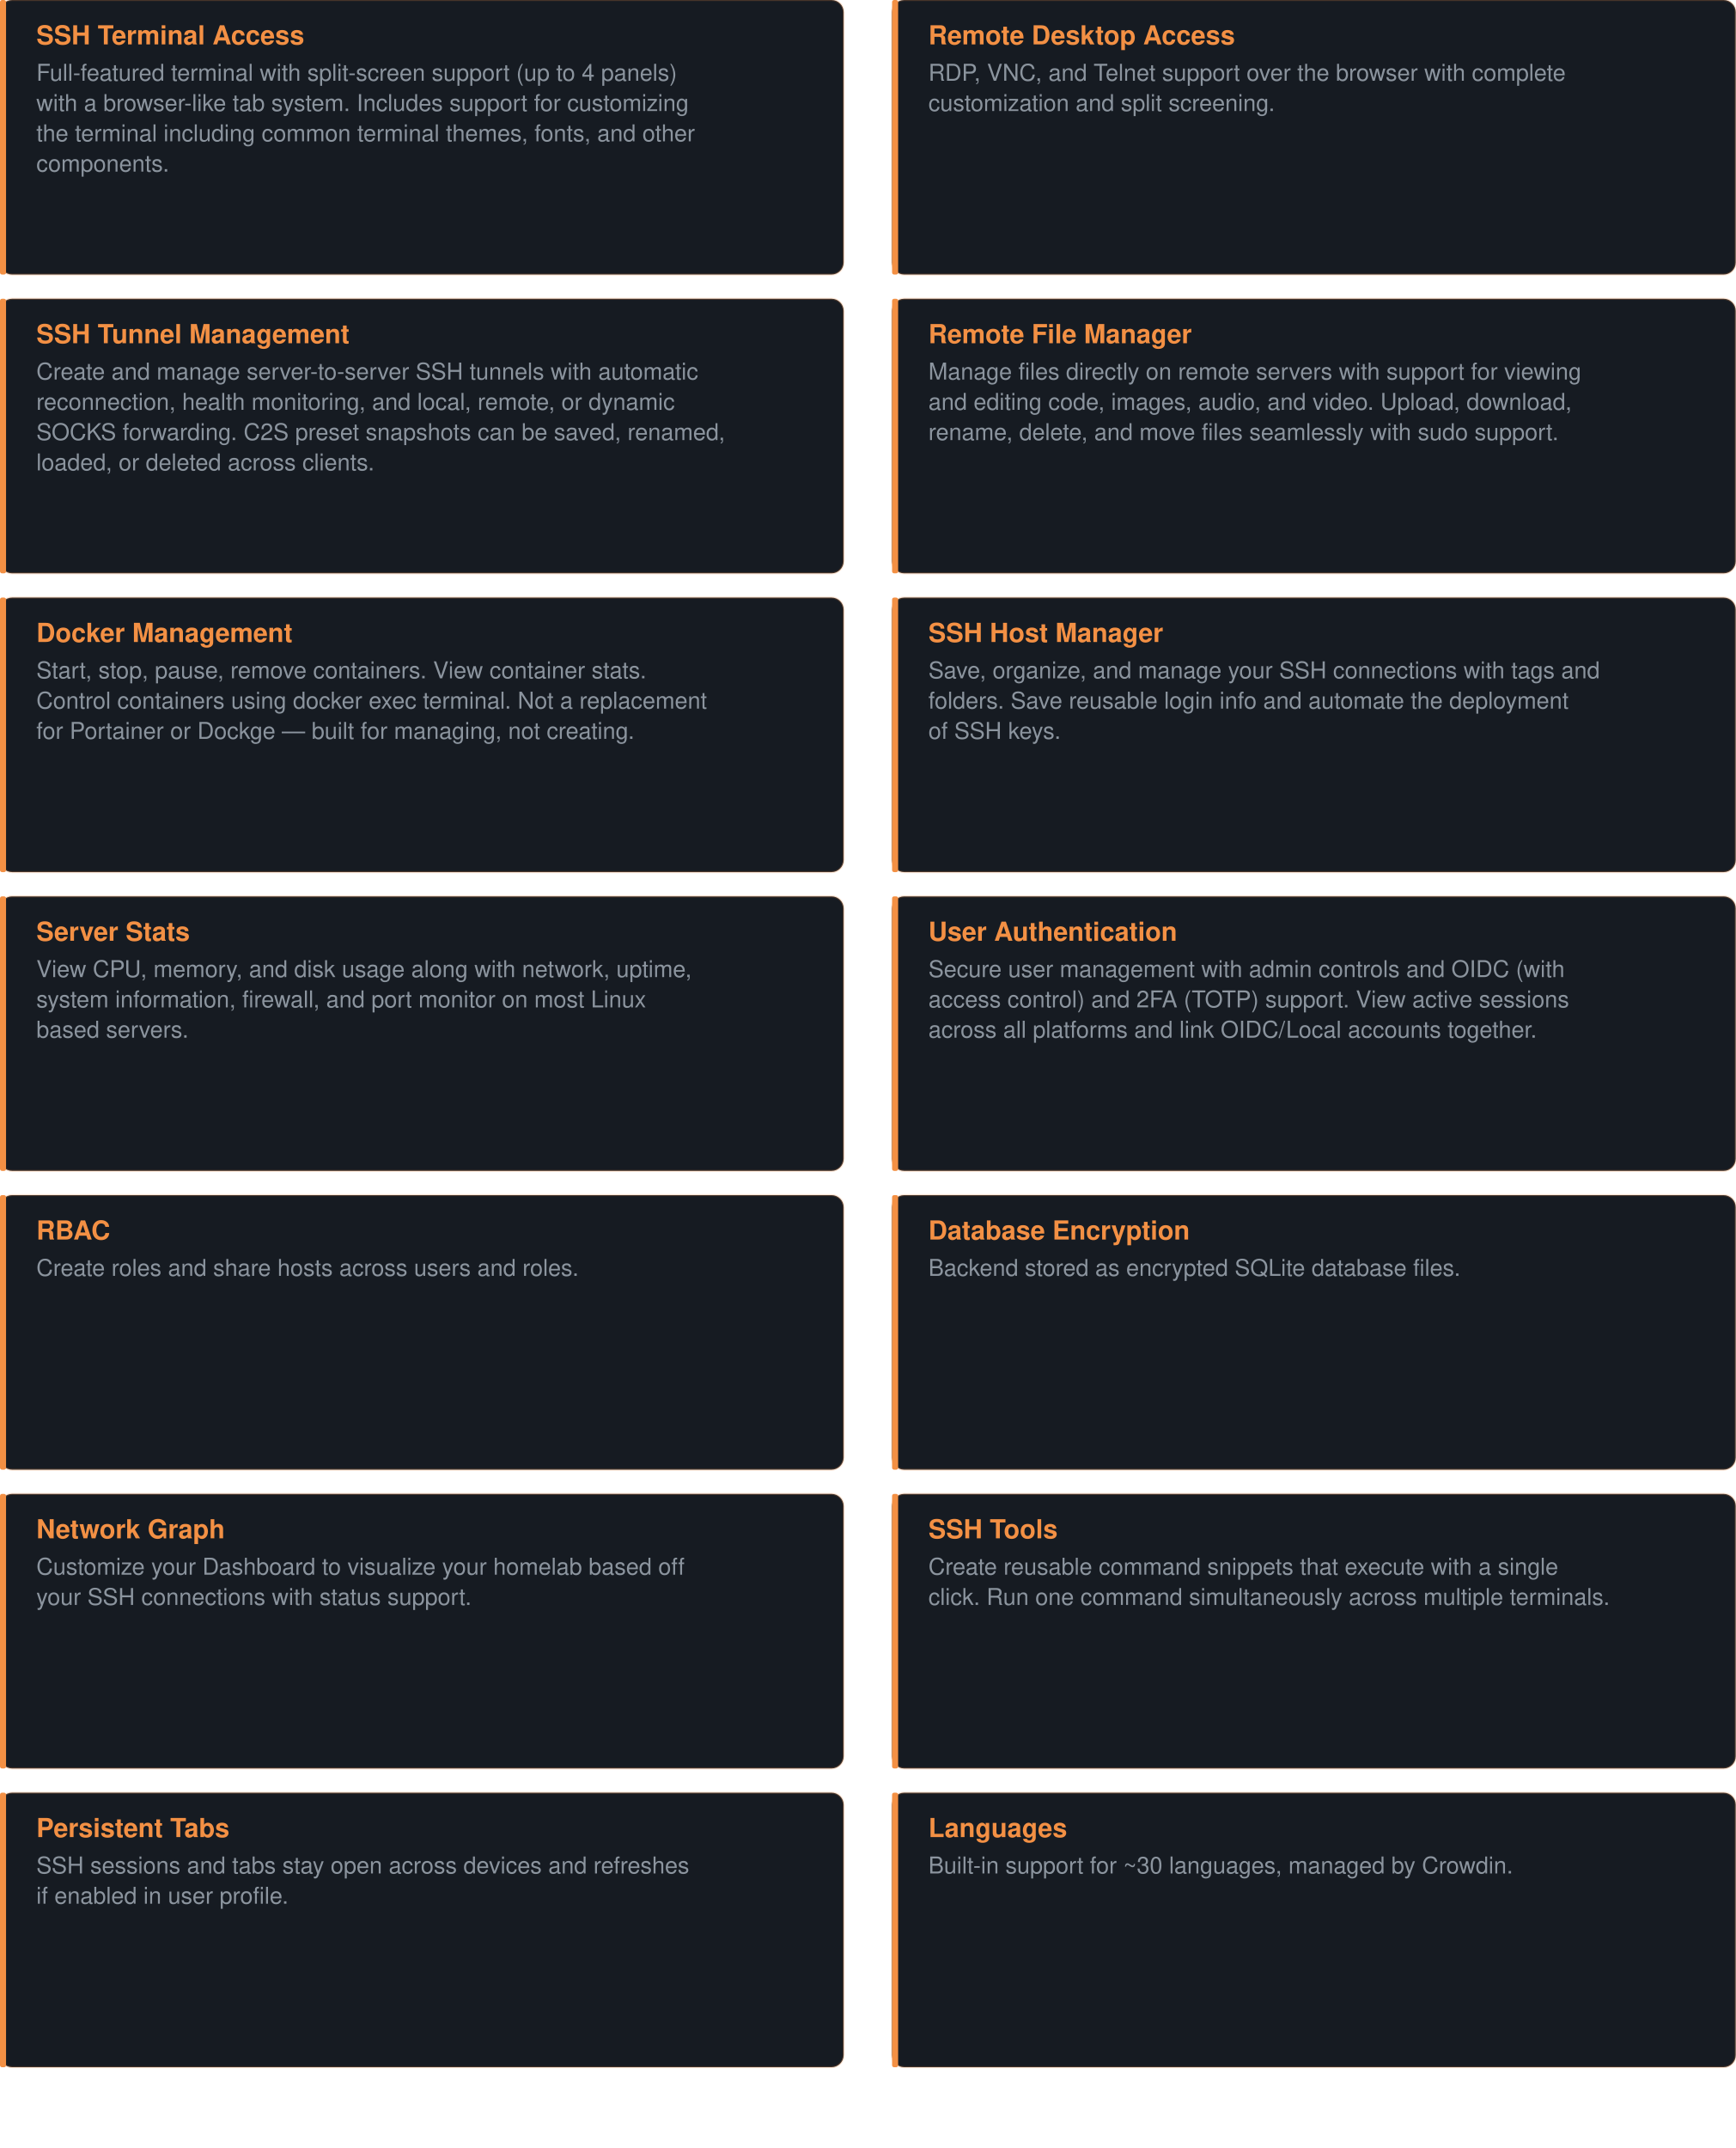
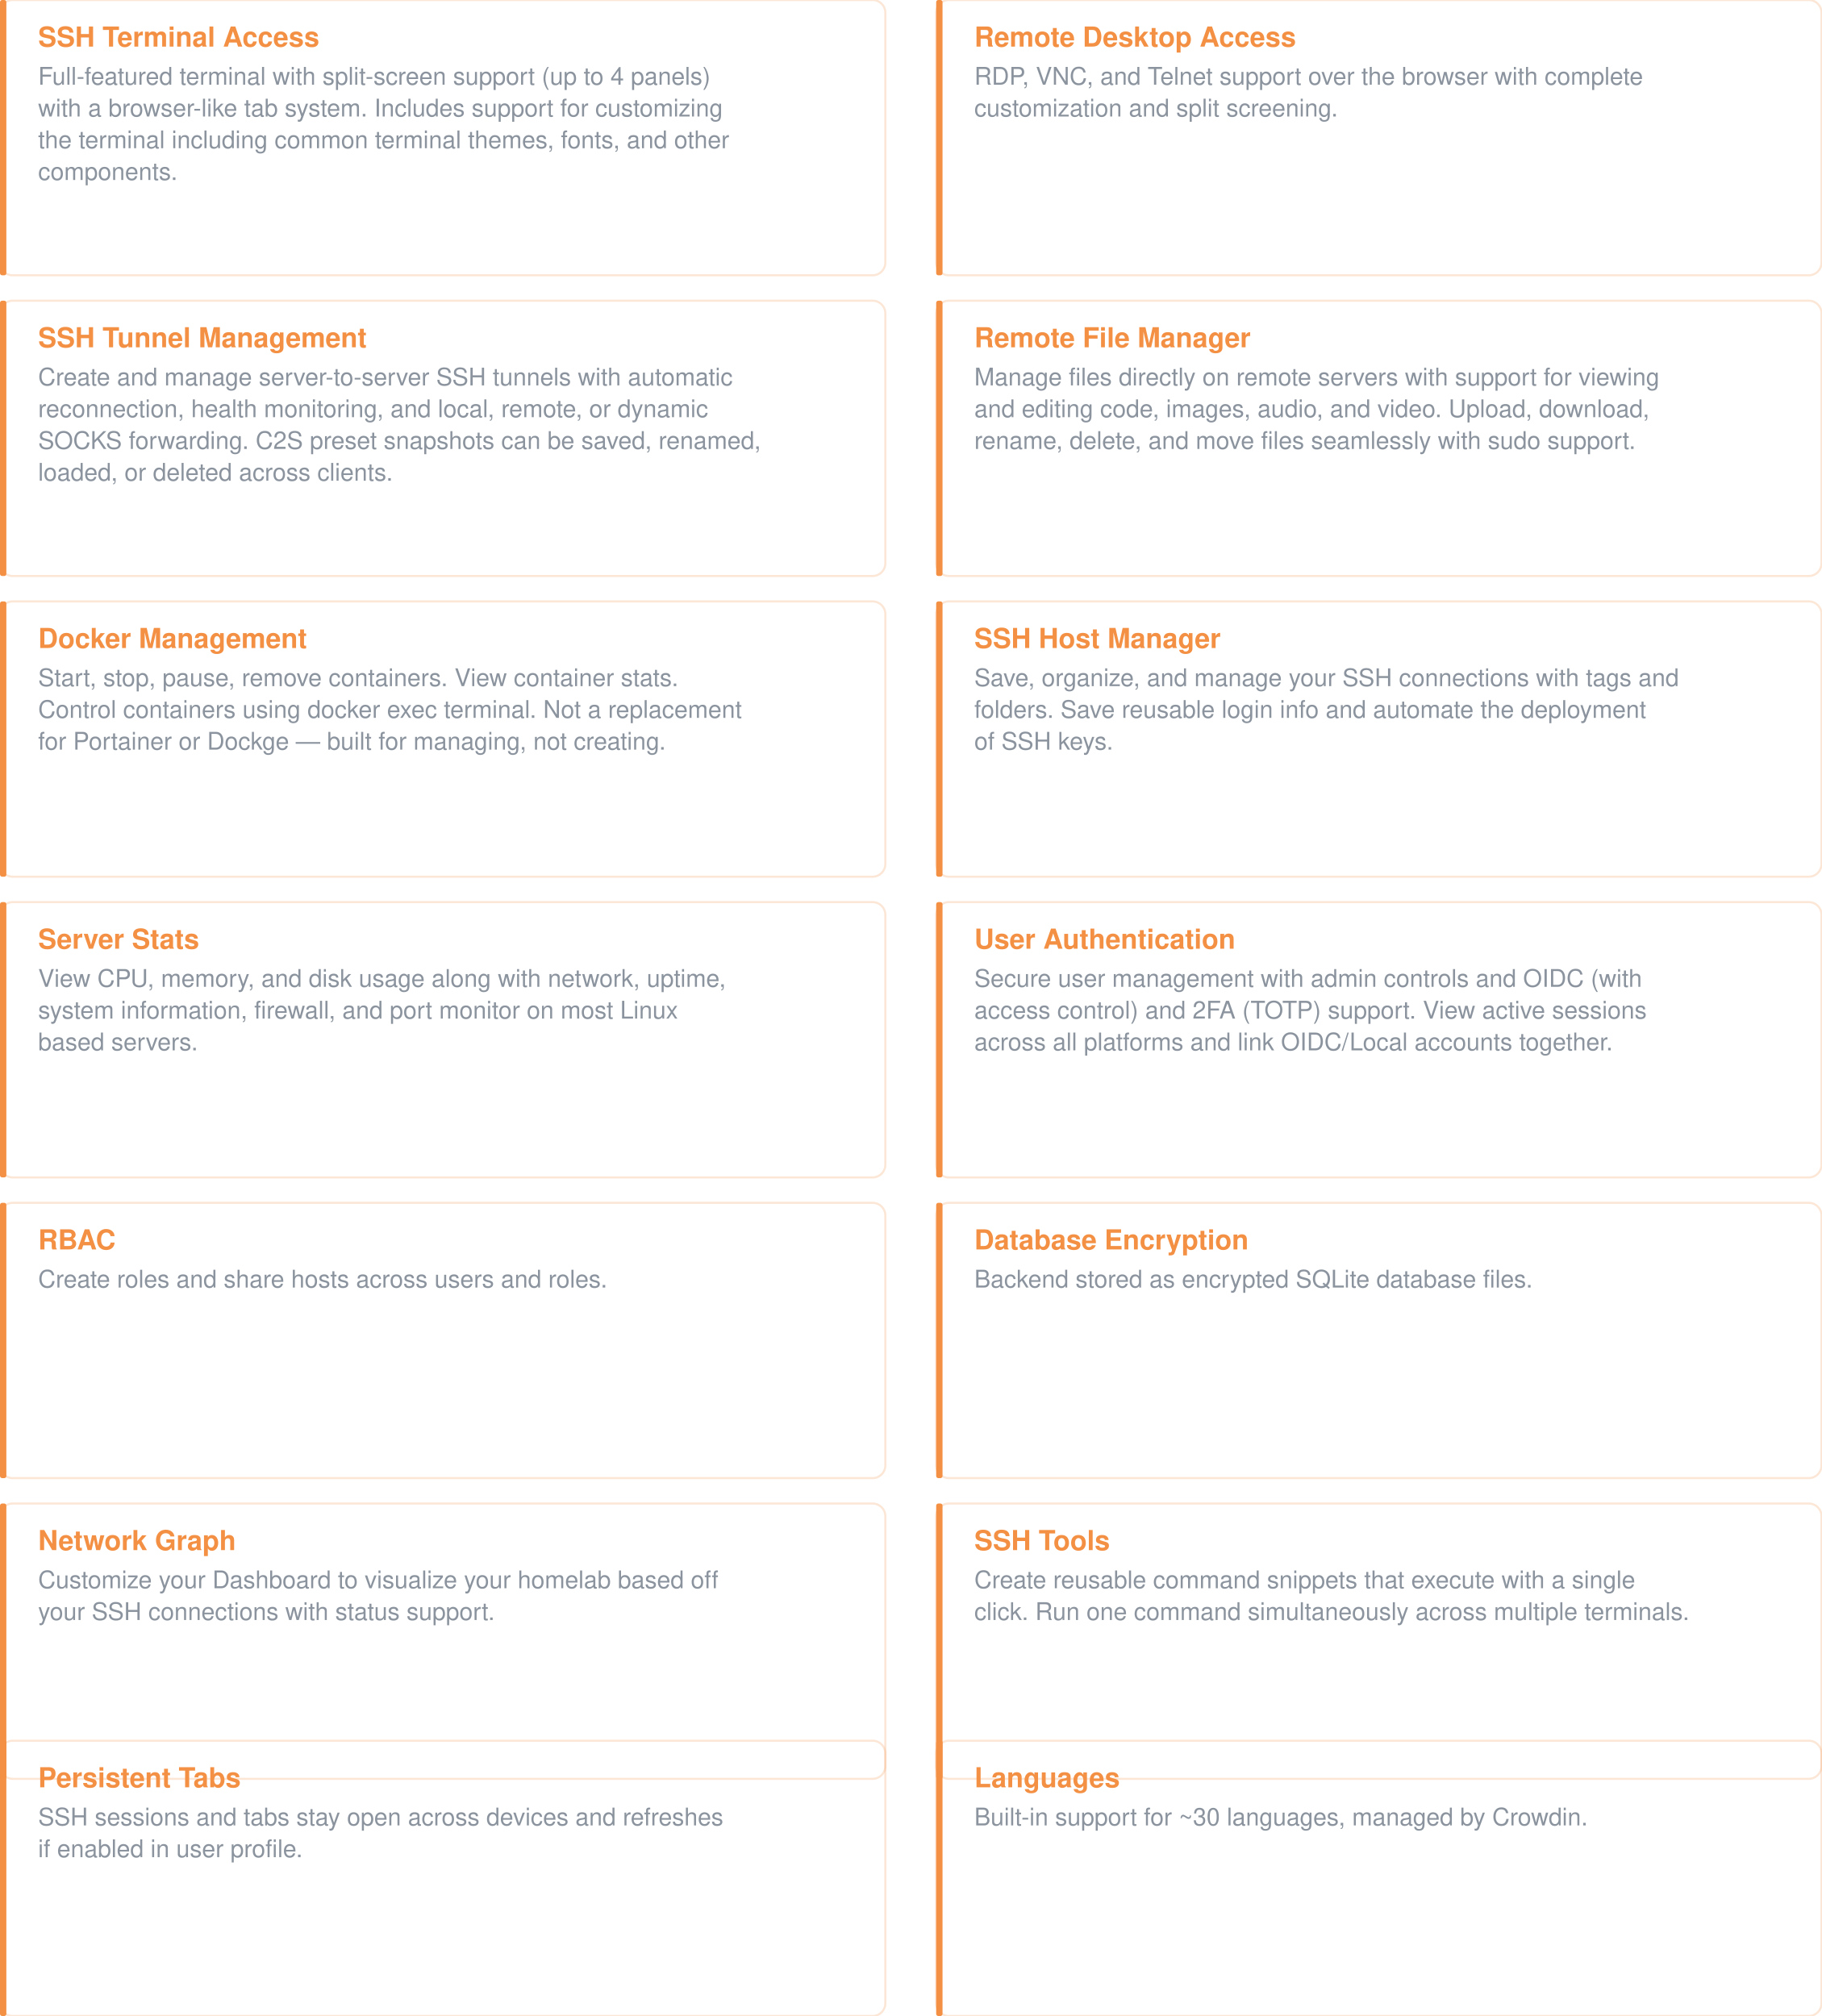
- <svg xmlns="http://www.w3.org/2000/svg" width="860" height="1064" viewBox="0 0 860 1064">
+ <svg xmlns="http://www.w3.org/2000/svg" width="860" height="952" viewBox="0 0 860 952">
  <defs>
    <style>
-       .card-bg { fill: #161b22; }
      .card-border { fill: none; stroke: #F39044; stroke-opacity: 0.22; stroke-width: 1; }
      .card-accent { fill: #F39044; }
      .feat-title { font-family: -apple-system, BlinkMacSystemFont, 'Segoe UI', Helvetica, Arial, sans-serif; font-size: 13px; font-weight: 700; fill: #F39044; }
      .feat-body { font-family: -apple-system, BlinkMacSystemFont, 'Segoe UI', Helvetica, Arial, sans-serif; font-size: 11.5px; fill: #8b949e; }
    </style>
  </defs>
-   <rect width="860" height="1064" fill="none" />
-   <rect x="0" y="0" width="418" height="136" rx="6" class="card-bg" />
-   <rect x="0" y="0" width="418" height="136" rx="6" class="card-border" />
-   <rect x="0" y="0" width="3" height="136" rx="1" class="card-accent" />
+   <rect x="0" y="0" width="418" height="130" rx="6" fill="transparent" class="card-border" />
+   <rect x="0" y="0" width="3" height="130" rx="1" class="card-accent" />
  <text x="18" y="22" class="feat-title">SSH Terminal Access</text>
  <text x="18" y="40" class="feat-body">Full-featured terminal with split-screen support (up to 4 panels)</text>
  <text x="18" y="55" class="feat-body">with a browser-like tab system. Includes support for customizing</text>
  <text x="18" y="70" class="feat-body">the terminal including common terminal themes, fonts, and other</text>
  <text x="18" y="85" class="feat-body">components.</text>
-   <rect x="442" y="0" width="418" height="136" rx="6" class="card-bg" />
-   <rect x="442" y="0" width="418" height="136" rx="6" class="card-border" />
-   <rect x="442" y="0" width="3" height="136" rx="1" class="card-accent" />
+   <rect x="442" y="0" width="418" height="130" rx="6" fill="transparent" class="card-border" />
+   <rect x="442" y="0" width="3" height="130" rx="1" class="card-accent" />
  <text x="460" y="22" class="feat-title">Remote Desktop Access</text>
  <text x="460" y="40" class="feat-body">RDP, VNC, and Telnet support over the browser with complete</text>
  <text x="460" y="55" class="feat-body">customization and split screening.</text>
-   <rect x="0" y="148" width="418" height="136" rx="6" class="card-bg" />
-   <rect x="0" y="148" width="418" height="136" rx="6" class="card-border" />
-   <rect x="0" y="148" width="3" height="136" rx="1" class="card-accent" />
-   <text x="18" y="170" class="feat-title">SSH Tunnel Management</text>
-   <text x="18" y="188" class="feat-body">Create and manage server-to-server SSH tunnels with automatic</text>
-   <text x="18" y="203" class="feat-body">reconnection, health monitoring, and local, remote, or dynamic</text>
-   <text x="18" y="218" class="feat-body">SOCKS forwarding. C2S preset snapshots can be saved, renamed,</text>
-   <text x="18" y="233" class="feat-body">loaded, or deleted across clients.</text>
-   <rect x="442" y="148" width="418" height="136" rx="6" class="card-bg" />
-   <rect x="442" y="148" width="418" height="136" rx="6" class="card-border" />
-   <rect x="442" y="148" width="3" height="136" rx="1" class="card-accent" />
-   <text x="460" y="170" class="feat-title">Remote File Manager</text>
-   <text x="460" y="188" class="feat-body">Manage files directly on remote servers with support for viewing</text>
-   <text x="460" y="203" class="feat-body">and editing code, images, audio, and video. Upload, download,</text>
-   <text x="460" y="218" class="feat-body">rename, delete, and move files seamlessly with sudo support.</text>
-   <rect x="0" y="296" width="418" height="136" rx="6" class="card-bg" />
-   <rect x="0" y="296" width="418" height="136" rx="6" class="card-border" />
-   <rect x="0" y="296" width="3" height="136" rx="1" class="card-accent" />
-   <text x="18" y="318" class="feat-title">Docker Management</text>
-   <text x="18" y="336" class="feat-body">Start, stop, pause, remove containers. View container stats.</text>
-   <text x="18" y="351" class="feat-body">Control containers using docker exec terminal. Not a replacement</text>
-   <text x="18" y="366" class="feat-body">for Portainer or Dockge — built for managing, not creating.</text>
-   <rect x="442" y="296" width="418" height="136" rx="6" class="card-bg" />
-   <rect x="442" y="296" width="418" height="136" rx="6" class="card-border" />
-   <rect x="442" y="296" width="3" height="136" rx="1" class="card-accent" />
-   <text x="460" y="318" class="feat-title">SSH Host Manager</text>
-   <text x="460" y="336" class="feat-body">Save, organize, and manage your SSH connections with tags and</text>
-   <text x="460" y="351" class="feat-body">folders. Save reusable login info and automate the deployment</text>
-   <text x="460" y="366" class="feat-body">of SSH keys.</text>
-   <rect x="0" y="444" width="418" height="136" rx="6" class="card-bg" />
-   <rect x="0" y="444" width="418" height="136" rx="6" class="card-border" />
-   <rect x="0" y="444" width="3" height="136" rx="1" class="card-accent" />
-   <text x="18" y="466" class="feat-title">Server Stats</text>
-   <text x="18" y="484" class="feat-body">View CPU, memory, and disk usage along with network, uptime,</text>
-   <text x="18" y="499" class="feat-body">system information, firewall, and port monitor on most Linux</text>
-   <text x="18" y="514" class="feat-body">based servers.</text>
-   <rect x="442" y="444" width="418" height="136" rx="6" class="card-bg" />
-   <rect x="442" y="444" width="418" height="136" rx="6" class="card-border" />
-   <rect x="442" y="444" width="3" height="136" rx="1" class="card-accent" />
-   <text x="460" y="466" class="feat-title">User Authentication</text>
-   <text x="460" y="484" class="feat-body">Secure user management with admin controls and OIDC (with</text>
-   <text x="460" y="499" class="feat-body">access control) and 2FA (TOTP) support. View active sessions</text>
-   <text x="460" y="514" class="feat-body">across all platforms and link OIDC/Local accounts together.</text>
-   <rect x="0" y="592" width="418" height="136" rx="6" class="card-bg" />
-   <rect x="0" y="592" width="418" height="136" rx="6" class="card-border" />
-   <rect x="0" y="592" width="3" height="136" rx="1" class="card-accent" />
-   <text x="18" y="614" class="feat-title">RBAC</text>
-   <text x="18" y="632" class="feat-body">Create roles and share hosts across users and roles.</text>
-   <rect x="442" y="592" width="418" height="136" rx="6" class="card-bg" />
-   <rect x="442" y="592" width="418" height="136" rx="6" class="card-border" />
-   <rect x="442" y="592" width="3" height="136" rx="1" class="card-accent" />
-   <text x="460" y="614" class="feat-title">Database Encryption</text>
-   <text x="460" y="632" class="feat-body">Backend stored as encrypted SQLite database files.</text>
-   <rect x="0" y="740" width="418" height="136" rx="6" class="card-bg" />
-   <rect x="0" y="740" width="418" height="136" rx="6" class="card-border" />
-   <rect x="0" y="740" width="3" height="136" rx="1" class="card-accent" />
-   <text x="18" y="762" class="feat-title">Network Graph</text>
-   <text x="18" y="780" class="feat-body">Customize your Dashboard to visualize your homelab based off</text>
-   <text x="18" y="795" class="feat-body">your SSH connections with status support.</text>
-   <rect x="442" y="740" width="418" height="136" rx="6" class="card-bg" />
-   <rect x="442" y="740" width="418" height="136" rx="6" class="card-border" />
-   <rect x="442" y="740" width="3" height="136" rx="1" class="card-accent" />
-   <text x="460" y="762" class="feat-title">SSH Tools</text>
-   <text x="460" y="780" class="feat-body">Create reusable command snippets that execute with a single</text>
-   <text x="460" y="795" class="feat-body">click. Run one command simultaneously across multiple terminals.</text>
-   <rect x="0" y="888" width="418" height="136" rx="6" class="card-bg" />
-   <rect x="0" y="888" width="418" height="136" rx="6" class="card-border" />
-   <rect x="0" y="888" width="3" height="136" rx="1" class="card-accent" />
-   <text x="18" y="910" class="feat-title">Persistent Tabs</text>
-   <text x="18" y="928" class="feat-body">SSH sessions and tabs stay open across devices and refreshes</text>
-   <text x="18" y="943" class="feat-body">if enabled in user profile.</text>
-   <rect x="442" y="888" width="418" height="136" rx="6" class="card-bg" />
-   <rect x="442" y="888" width="418" height="136" rx="6" class="card-border" />
-   <rect x="442" y="888" width="3" height="136" rx="1" class="card-accent" />
-   <text x="460" y="910" class="feat-title">Languages</text>
-   <text x="460" y="928" class="feat-body">Built-in support for ~30 languages, managed by Crowdin.</text>
+   <rect x="0" y="142" width="418" height="130" rx="6" fill="transparent" class="card-border" />
+   <rect x="0" y="142" width="3" height="130" rx="1" class="card-accent" />
+   <text x="18" y="164" class="feat-title">SSH Tunnel Management</text>
+   <text x="18" y="182" class="feat-body">Create and manage server-to-server SSH tunnels with automatic</text>
+   <text x="18" y="197" class="feat-body">reconnection, health monitoring, and local, remote, or dynamic</text>
+   <text x="18" y="212" class="feat-body">SOCKS forwarding. C2S preset snapshots can be saved, renamed,</text>
+   <text x="18" y="227" class="feat-body">loaded, or deleted across clients.</text>
+   <rect x="442" y="142" width="418" height="130" rx="6" fill="transparent" class="card-border" />
+   <rect x="442" y="142" width="3" height="130" rx="1" class="card-accent" />
+   <text x="460" y="164" class="feat-title">Remote File Manager</text>
+   <text x="460" y="182" class="feat-body">Manage files directly on remote servers with support for viewing</text>
+   <text x="460" y="197" class="feat-body">and editing code, images, audio, and video. Upload, download,</text>
+   <text x="460" y="212" class="feat-body">rename, delete, and move files seamlessly with sudo support.</text>
+   <rect x="0" y="284" width="418" height="130" rx="6" fill="transparent" class="card-border" />
+   <rect x="0" y="284" width="3" height="130" rx="1" class="card-accent" />
+   <text x="18" y="306" class="feat-title">Docker Management</text>
+   <text x="18" y="324" class="feat-body">Start, stop, pause, remove containers. View container stats.</text>
+   <text x="18" y="339" class="feat-body">Control containers using docker exec terminal. Not a replacement</text>
+   <text x="18" y="354" class="feat-body">for Portainer or Dockge — built for managing, not creating.</text>
+   <rect x="442" y="284" width="418" height="130" rx="6" fill="transparent" class="card-border" />
+   <rect x="442" y="284" width="3" height="130" rx="1" class="card-accent" />
+   <text x="460" y="306" class="feat-title">SSH Host Manager</text>
+   <text x="460" y="324" class="feat-body">Save, organize, and manage your SSH connections with tags and</text>
+   <text x="460" y="339" class="feat-body">folders. Save reusable login info and automate the deployment</text>
+   <text x="460" y="354" class="feat-body">of SSH keys.</text>
+   <rect x="0" y="426" width="418" height="130" rx="6" fill="transparent" class="card-border" />
+   <rect x="0" y="426" width="3" height="130" rx="1" class="card-accent" />
+   <text x="18" y="448" class="feat-title">Server Stats</text>
+   <text x="18" y="466" class="feat-body">View CPU, memory, and disk usage along with network, uptime,</text>
+   <text x="18" y="481" class="feat-body">system information, firewall, and port monitor on most Linux</text>
+   <text x="18" y="496" class="feat-body">based servers.</text>
+   <rect x="442" y="426" width="418" height="130" rx="6" fill="transparent" class="card-border" />
+   <rect x="442" y="426" width="3" height="130" rx="1" class="card-accent" />
+   <text x="460" y="448" class="feat-title">User Authentication</text>
+   <text x="460" y="466" class="feat-body">Secure user management with admin controls and OIDC (with</text>
+   <text x="460" y="481" class="feat-body">access control) and 2FA (TOTP) support. View active sessions</text>
+   <text x="460" y="496" class="feat-body">across all platforms and link OIDC/Local accounts together.</text>
+   <rect x="0" y="568" width="418" height="130" rx="6" fill="transparent" class="card-border" />
+   <rect x="0" y="568" width="3" height="130" rx="1" class="card-accent" />
+   <text x="18" y="590" class="feat-title">RBAC</text>
+   <text x="18" y="608" class="feat-body">Create roles and share hosts across users and roles.</text>
+   <rect x="442" y="568" width="418" height="130" rx="6" fill="transparent" class="card-border" />
+   <rect x="442" y="568" width="3" height="130" rx="1" class="card-accent" />
+   <text x="460" y="590" class="feat-title">Database Encryption</text>
+   <text x="460" y="608" class="feat-body">Backend stored as encrypted SQLite database files.</text>
+   <rect x="0" y="710" width="418" height="130" rx="6" fill="transparent" class="card-border" />
+   <rect x="0" y="710" width="3" height="130" rx="1" class="card-accent" />
+   <text x="18" y="732" class="feat-title">Network Graph</text>
+   <text x="18" y="750" class="feat-body">Customize your Dashboard to visualize your homelab based off</text>
+   <text x="18" y="765" class="feat-body">your SSH connections with status support.</text>
+   <rect x="442" y="710" width="418" height="130" rx="6" fill="transparent" class="card-border" />
+   <rect x="442" y="710" width="3" height="130" rx="1" class="card-accent" />
+   <text x="460" y="732" class="feat-title">SSH Tools</text>
+   <text x="460" y="750" class="feat-body">Create reusable command snippets that execute with a single</text>
+   <text x="460" y="765" class="feat-body">click. Run one command simultaneously across multiple terminals.</text>
+   <rect x="0" y="822" width="418" height="130" rx="6" fill="transparent" class="card-border" />
+   <rect x="0" y="822" width="3" height="130" rx="1" class="card-accent" />
+   <text x="18" y="844" class="feat-title">Persistent Tabs</text>
+   <text x="18" y="862" class="feat-body">SSH sessions and tabs stay open across devices and refreshes</text>
+   <text x="18" y="877" class="feat-body">if enabled in user profile.</text>
+   <rect x="442" y="822" width="418" height="130" rx="6" fill="transparent" class="card-border" />
+   <rect x="442" y="822" width="3" height="130" rx="1" class="card-accent" />
+   <text x="460" y="844" class="feat-title">Languages</text>
+   <text x="460" y="862" class="feat-body">Built-in support for ~30 languages, managed by Crowdin.</text>
</svg>
